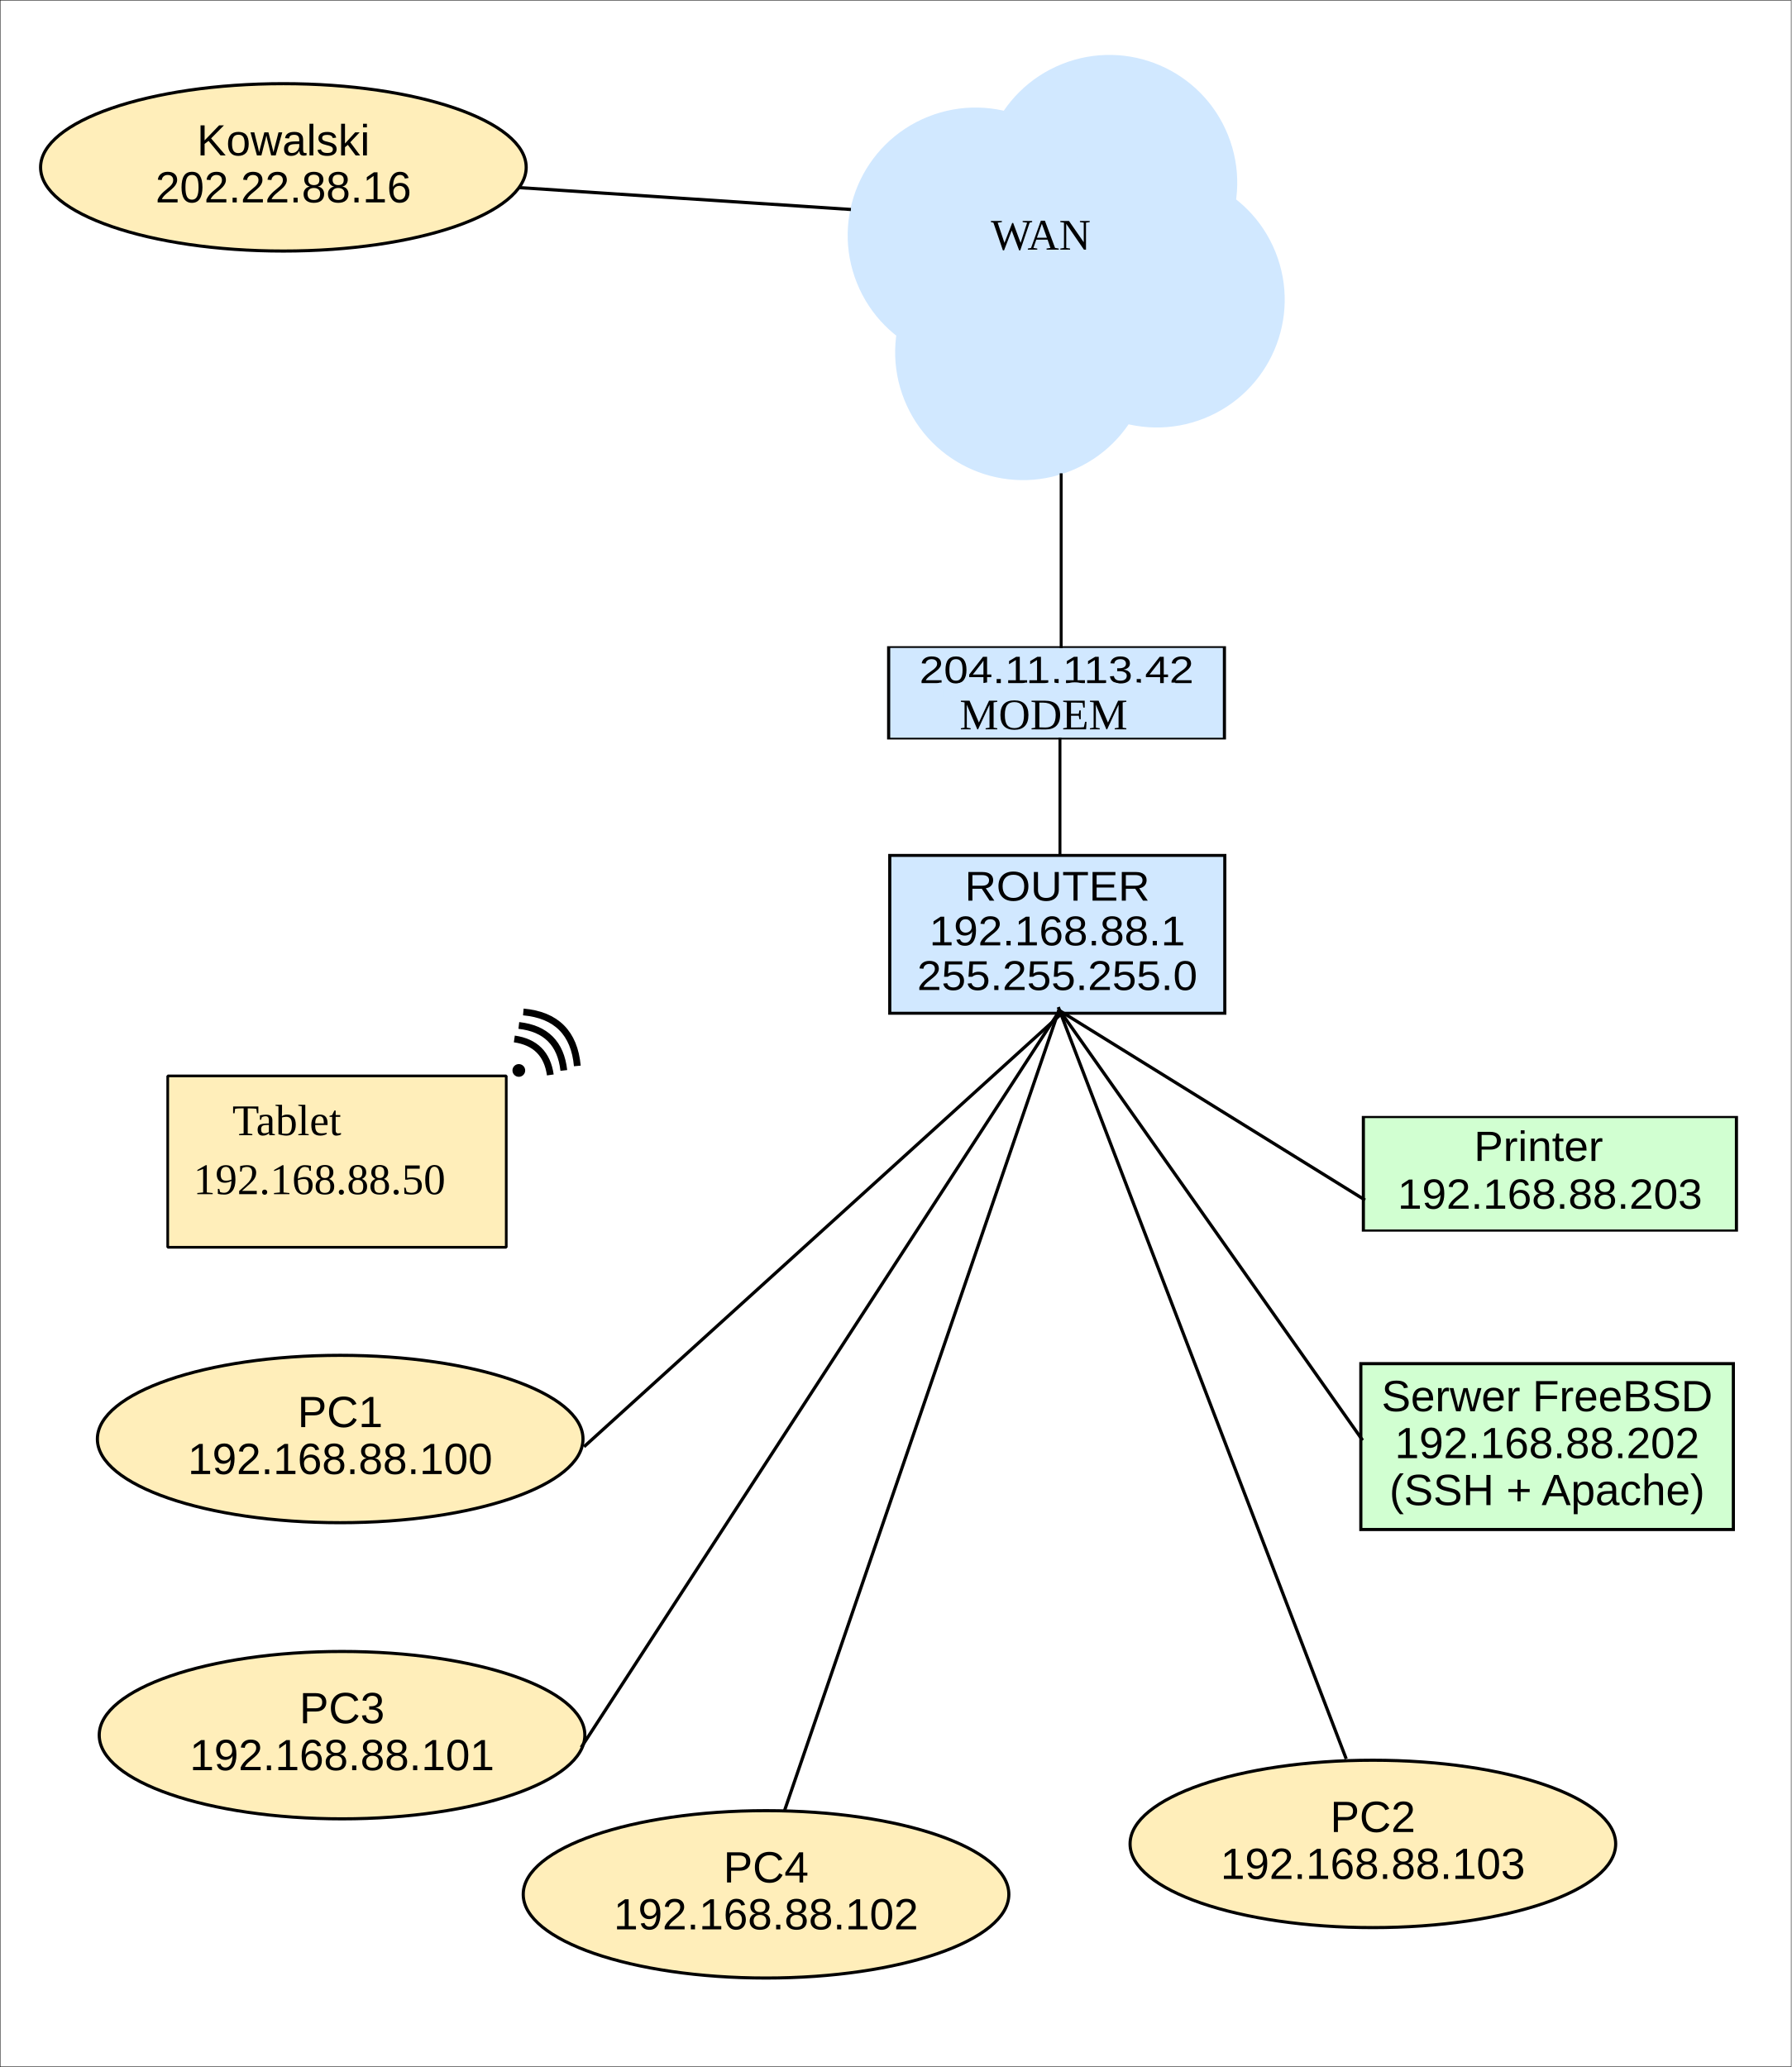
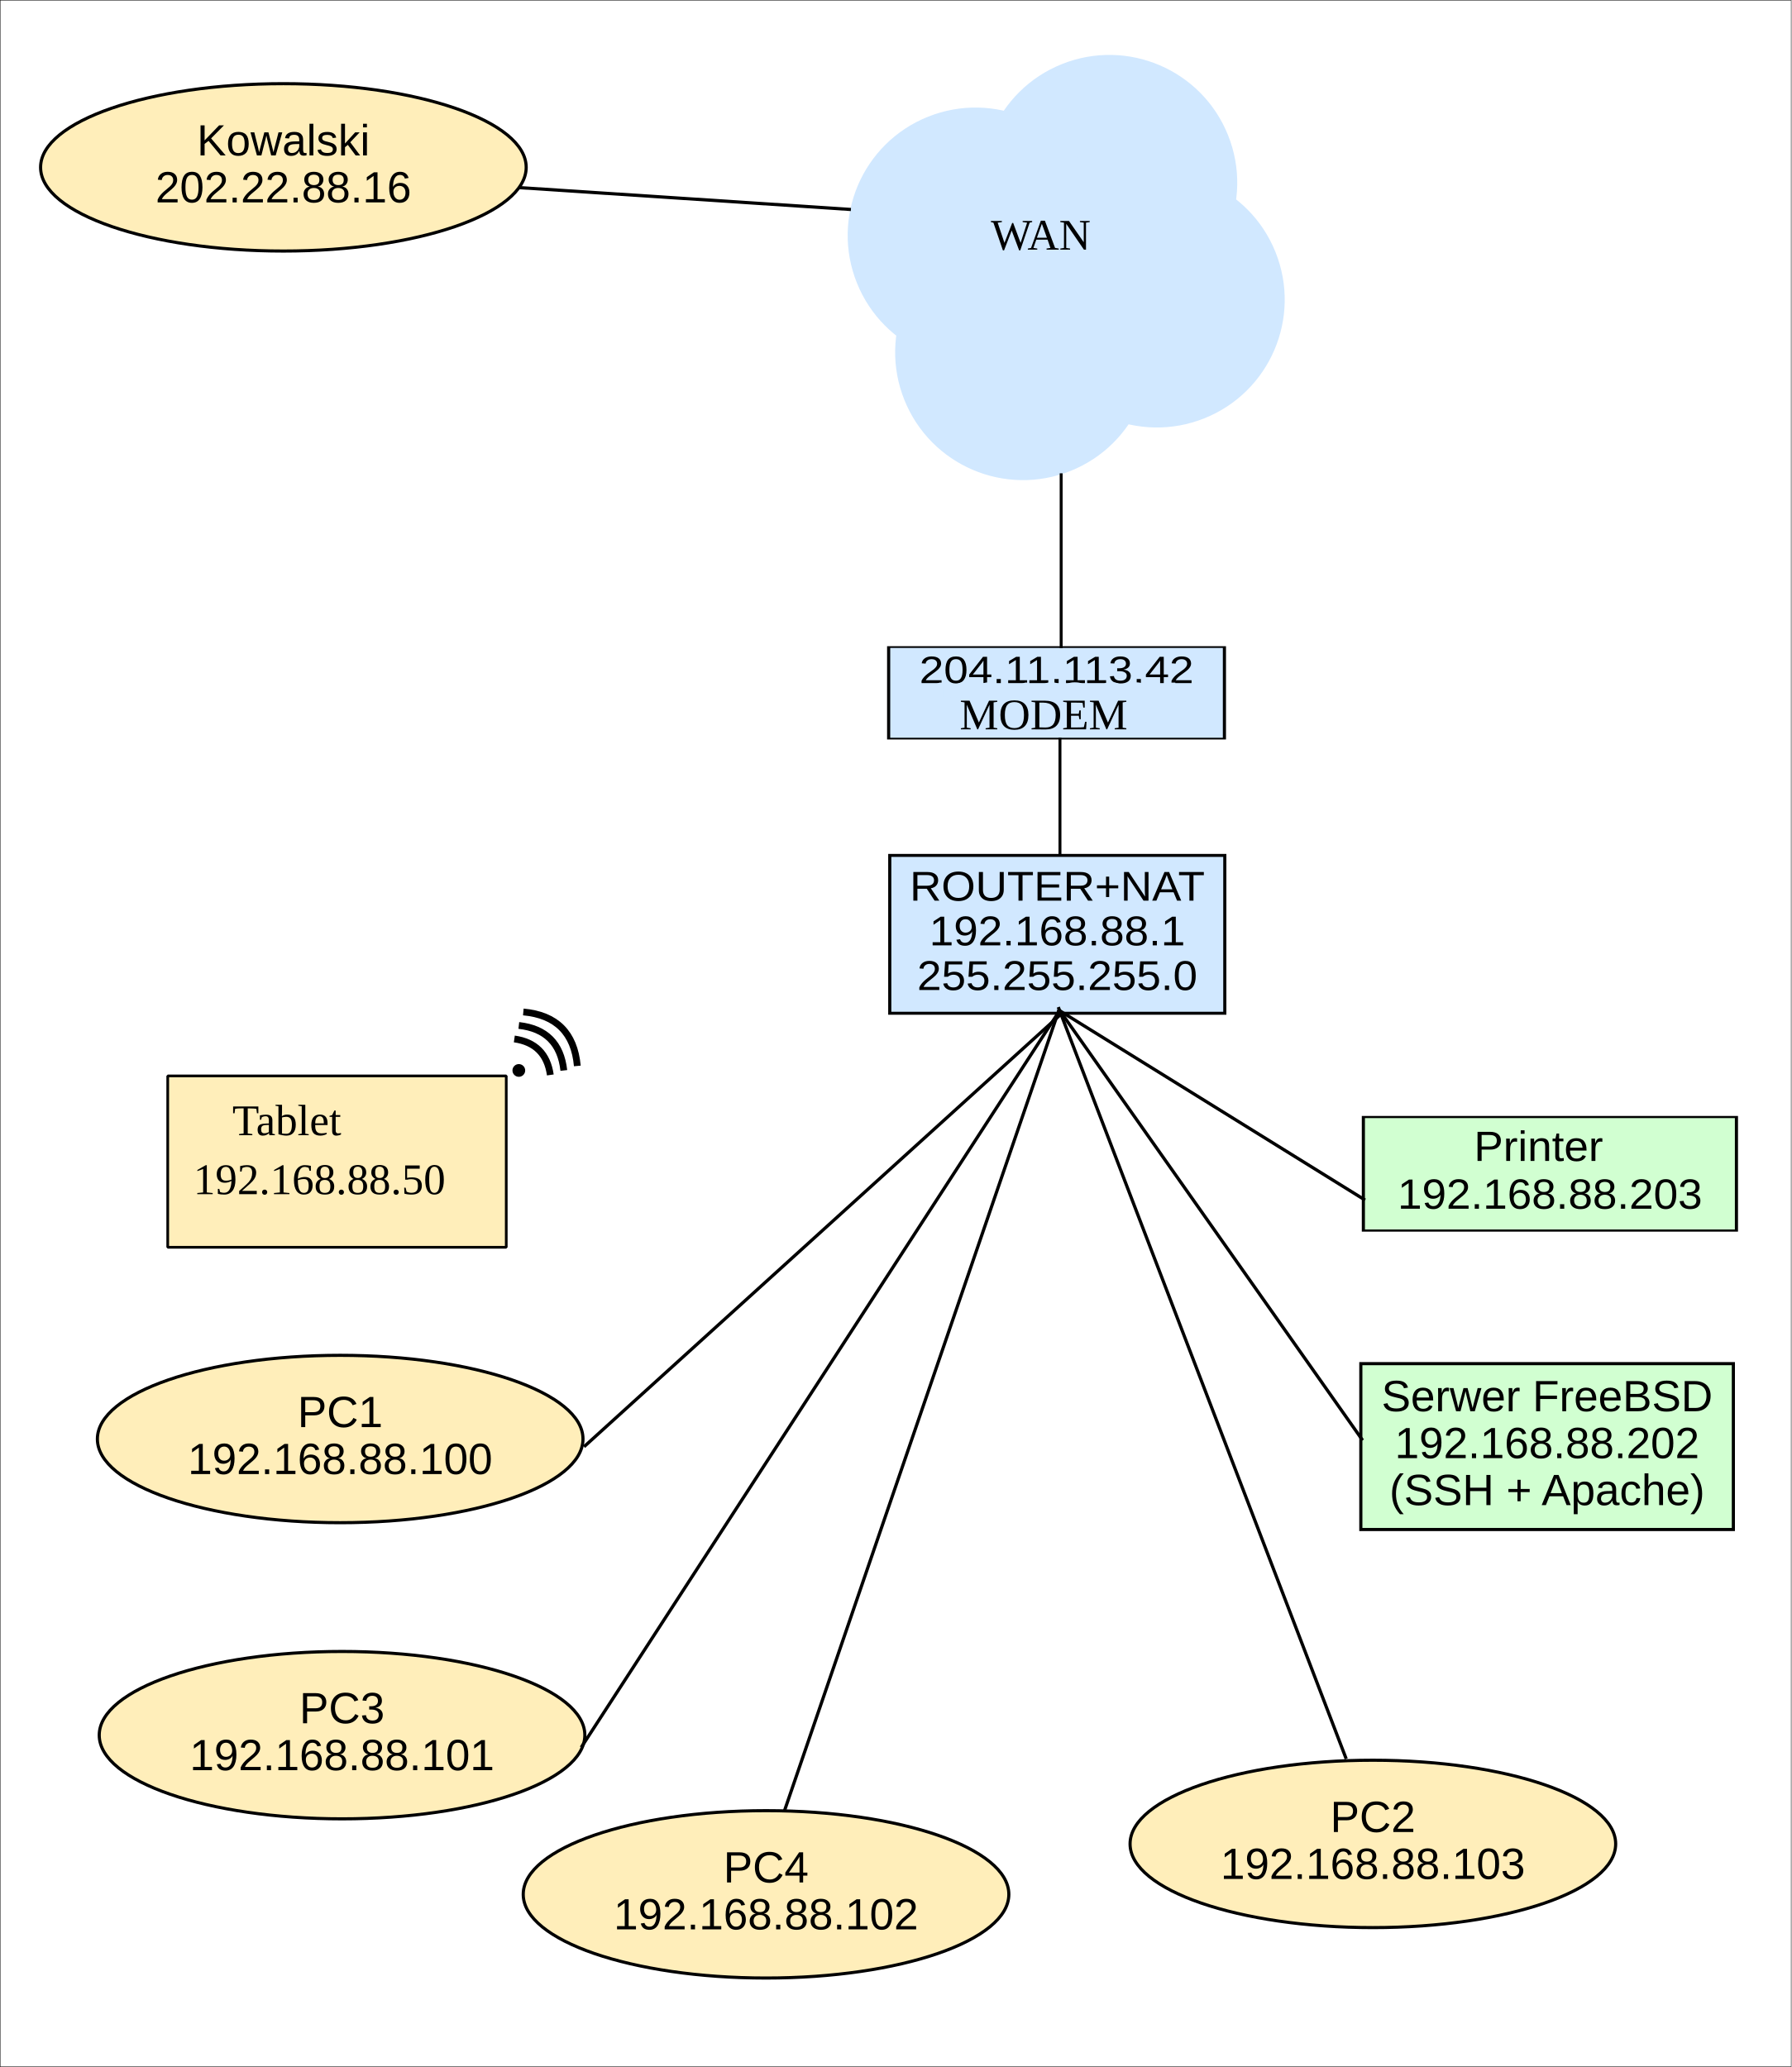
<svg xmlns="http://www.w3.org/2000/svg" width="572.147pt" height="660.284pt" viewBox="0 0 572.308 659.147" version="1.1" id="svg116">
  <defs id="defs120" />
  <rect style="fill:#ffffff;stroke:none;stroke-width:0.134;stroke-linecap:round;stroke-miterlimit:0" id="rect977" width="570.276" height="660.177" x="1.965" y="-0.515" />
  <g id="g6347" transform="matrix(0.5420633,0,0,0.5419998,117.7265,208.374)">
    <g id="g7055">
      <rect style="fill:#ffffff;fill-opacity:1;stroke:#000000;stroke-width:0.247;stroke-linecap:round;stroke-miterlimit:0;stroke-dasharray:none;stroke-opacity:1" id="rect6854" width="1055.548" height="1218.331" x="-217.059" y="-385.55" />
      <g id="g6852">
        <g id="node1" class="node" transform="matrix(1.84544,0,0,1.755686,-471.5632,369.2324)">
          <polygon fill="#d1e8ff" stroke="#000000" points="529,-89.74 529,-142.74 422,-142.74 422,-89.74 " id="polygon8" />
-           <text text-anchor="middle" x="475.5" y="-127.54" font-family="Arial" font-size="14px" id="text10">ROUTER</text>
+           <text text-anchor="middle" x="475.5" y="-127.54" font-family="Arial" font-size="14px" id="text10">ROUTER+NAT</text>
          <text text-anchor="middle" x="475.5" y="-112.54" font-family="Arial" font-size="14px" id="text12">192.168.88.1</text>
          <text text-anchor="middle" x="475.5" y="-97.54" font-family="Arial" font-size="14px" id="text14">255.255.255.0</text>
        </g>
        <g id="node1-6" class="node" transform="matrix(1.849435,0,0,1.018402,-473.9042,141.1611)" style="fill:#d1e8ff;fill-opacity:1">
          <polygon fill="#d1e8ff" stroke="#000000" points="422,-142.74 422,-89.74 529,-89.74 529,-142.74 " id="polygon8-9" style="fill:#d1e8ff;fill-opacity:1" />
          <text text-anchor="middle" x="597.352" y="-97.024" font-family="Arial" font-size="17.588px" id="text10-1" style="fill:#000000;fill-opacity:1;stroke-width:1.256" transform="scale(0.7960129,1.256261)">204.11.113.42</text>
          <text text-anchor="middle" x="475.5" y="-112.54" font-family="Arial" font-size="14px" id="text12-2" style="fill:#d1e8ff;fill-opacity:1">192.168.88.1</text>
          <text text-anchor="middle" x="475.5" y="-97.54" font-family="Arial" font-size="14px" id="text14-7" style="fill:#000000;fill-opacity:1" />
        </g>
        <g id="node2" class="node" transform="matrix(1.845019,0,0,1.845019,584.845,516.7203)">
          <polygon fill="#d1ffd1" stroke="#000000" points="0,-53.37 0,-0.37 119,-0.37 119,-53.37 " id="polygon19" />
          <text text-anchor="middle" x="59.5" y="-38.17" font-family="Arial" font-size="14px" id="text21">Serwer FreeBSD</text>
          <text text-anchor="middle" x="59.5" y="-23.17" font-family="Arial" font-size="14px" id="text23">192.168.88.202</text>
          <text text-anchor="middle" x="59.5" y="-8.17" font-family="Arial" font-size="14px" id="text25">(SSH + Apache)</text>
        </g>
        <g id="g4156" transform="matrix(1.845019,0,0,1.845019,-514.8218,-275.2189)">
          <polygon fill="#d1ffd1" stroke="#000000" points="119,-53.37 0,-53.37 0,-0.37 119,-0.37 " id="polygon19-2" transform="matrix(1.001446,0,0,0.6845071,596.8285,333.5895)" />
          <text text-anchor="middle" x="641.52" y="316.551" font-family="Arial" font-size="13.761px" id="text21-9" transform="scale(1.017548,0.9827549)" style="stroke-width:0.983">Printer</text>
          <text text-anchor="middle" x="645.118" y="332.08" font-family="Arial" font-size="13.761px" id="text23-1" transform="scale(1.017548,0.9827549)" style="stroke-width:0.983">192.168.88.203</text>
        </g>
        <g id="node3" class="node" transform="matrix(1.845019,0,0,1.845019,-412.4434,512.2557)">
          <ellipse fill="#ffeeba" stroke="#000000" cx="214.5" cy="-26.87" rx="77.56" ry="26.74" id="ellipse37" />
          <text text-anchor="middle" x="214.5" y="-30.67" font-family="Arial" font-size="14px" id="text39">PC1</text>
          <text text-anchor="middle" x="214.5" y="-15.67" font-family="Arial" font-size="14px" id="text41">192.168.88.100</text>
        </g>
        <g id="node3-3" class="node" transform="matrix(1.845019,0,0,1.845019,-445.9189,-237.4346)">
          <ellipse fill="#ffeeba" stroke="#000000" cx="214.5" cy="-26.87" rx="77.56" ry="26.74" id="ellipse37-7" />
          <text text-anchor="middle" x="214.5" y="-30.67" font-family="Arial" font-size="14px" id="text39-5">Kowalski</text>
          <text text-anchor="middle" x="214.5" y="-15.67" font-family="Arial" font-size="14px" id="text41-3">202.22.88.16</text>
        </g>
        <g id="node4" class="node" transform="matrix(1.845019,0,0,1.845019,-124.8494,750.9625)">
          <ellipse fill="#ffeeba" stroke="#000000" cx="388.5" cy="-26.87" rx="77.56" ry="26.74" id="ellipse53" />
          <text text-anchor="middle" x="388.5" y="-30.67" font-family="Arial" font-size="14px" id="text55">PC2</text>
          <text text-anchor="middle" x="388.5" y="-15.67" font-family="Arial" font-size="14px" id="text57">192.168.88.103</text>
        </g>
        <g id="node5" class="node" transform="matrix(1.845019,0,0,1.845019,-1053.418,686.8434)">
          <ellipse fill="#ffeeba" stroke="#000000" cx="562.5" cy="-26.87" rx="77.56" ry="26.74" id="ellipse69" />
          <text text-anchor="middle" x="562.5" y="-30.67" font-family="Arial" font-size="14px" id="text71">PC3</text>
          <text text-anchor="middle" x="562.5" y="-15.67" font-family="Arial" font-size="14px" id="text73">192.168.88.101</text>
        </g>
        <g id="node6" class="node" transform="matrix(1.845019,0,0,1.845019,-1124.564,780.6936)">
          <ellipse fill="#ffeeba" stroke="#000000" cx="736.5" cy="-26.87" rx="77.56" ry="26.74" id="ellipse85" />
          <text text-anchor="middle" x="736.5" y="-30.67" font-family="Arial" font-size="14px" id="text87">PC4</text>
          <text text-anchor="middle" x="736.5" y="-15.67" font-family="Arial" font-size="14px" id="text89">192.168.88.102</text>
        </g>
        <g id="g3842" transform="matrix(1.845019,0,0,1.845019,-473.6578,-0.946077)">
          <g id="g1692" transform="rotate(158.1657,479.5902,-123.0404)">
            <g id="g1614">
              <path id="path1685" style="fill:#d1e8ff;stroke-width:1.134;stroke-linecap:square;stroke-miterlimit:0" d="m 497.355,-143.352 a 40.83,40.83 0 0 1 -40.83,40.83 40.83,40.83 0 0 1 -40.83,-40.83 40.83,40.83 0 0 1 40.83,-40.83 40.83,40.83 0 0 1 40.83,40.83 z" />
              <path id="path1682" style="fill:#d1e8ff;stroke-width:1.134;stroke-linecap:square;stroke-miterlimit:0" d="m 543.308,-143.061 a 40.83,40.83 0 0 1 -40.83,40.83 40.83,40.83 0 0 1 -40.83,-40.83 40.83,40.83 0 0 1 40.83,-40.83 40.83,40.83 0 0 1 40.83,40.83 z" />
              <path id="path1679" style="fill:#d1e8ff;stroke-width:1.134;stroke-linecap:square;stroke-miterlimit:0" d="m 497.532,-103.02 a 40.83,40.83 0 0 1 -40.83,40.83 40.83,40.83 0 0 1 -40.83,-40.83 40.83,40.83 0 0 1 40.83,-40.83 40.83,40.83 0 0 1 40.83,40.83 z" />
              <path id="path1676" style="fill:#d1e8ff;stroke-width:1.134;stroke-linecap:square;stroke-miterlimit:0" d="m 543.485,-102.729 a 40.83,40.83 0 0 1 -40.83,40.83 40.83,40.83 0 0 1 -40.83,-40.83 40.83,40.83 0 0 1 40.83,-40.83 40.83,40.83 0 0 1 40.83,40.83 z" />
            </g>
          </g>
          <text xml:space="preserve" style="font-size:14.004px;fill:#000000;fill-opacity:1;stroke:none;stroke-width:1.134;stroke-linecap:square;stroke-miterlimit:0" x="455.526" y="-128.75" id="text3832">
            <tspan id="tspan3830" style="stroke-width:1.134" x="455.526" y="-128.75">WAN</tspan>
          </text>
        </g>
        <text xml:space="preserve" style="font-size:14.004px;fill:#000000;fill-opacity:1;stroke:none;stroke-width:1.134;stroke-linecap:square;stroke-miterlimit:0" x="460.183" y="232.555" id="text9139" transform="matrix(1.845019,0,0,1.845019,-500.6696,-384.7468)">
          <tspan id="tspan9137" style="stroke-width:1.134" x="460.183" y="232.555">MODEM</tspan>
        </text>
        <path style="fill:#000000;fill-opacity:1;stroke:#000000;stroke-width:0.934;stroke-linecap:square;stroke-miterlimit:0;stroke-dasharray:none;stroke-opacity:1" d="m 492.241,235.702 c 0,12.24 0,24.48 0,36.719" id="path10743" transform="matrix(1.845019,0,0,1.845019,-500.6696,-384.7468)" />
        <path style="fill:#000000;fill-opacity:1;stroke:#000000;stroke-width:0.934;stroke-linecap:square;stroke-miterlimit:0;stroke-dasharray:none;stroke-opacity:1" d="m 492.619,151.208 c 0,18.305 0,36.609 0,54.913" id="path10747" transform="matrix(1.845019,0,0,1.845019,-500.6696,-384.7468)" />
        <path style="fill:#ffffff;stroke:#000000;stroke-width:1.034;stroke-linecap:square;stroke-miterlimit:0;stroke-dasharray:none;stroke-opacity:1" d="m 340.595,461.425 c 0,0 151.39,-137.349 151.39,-137.349" id="path4279" transform="matrix(1.845019,0,0,1.845019,-500.6696,-384.7468)" />
        <path style="fill:#ffffff;stroke:#000000;stroke-width:1.034;stroke-linecap:square;stroke-miterlimit:0;stroke-dasharray:none;stroke-opacity:1" d="m 339.599,557.4 c 0,0 151.738,-233.767 151.738,-233.767" id="path4283" transform="matrix(1.845019,0,0,1.845019,-500.6696,-384.7468)" />
        <path style="fill:#ffffff;stroke:#000000;stroke-width:1.034;stroke-linecap:square;stroke-miterlimit:0;stroke-dasharray:none;stroke-opacity:1" d="m 404.393,577.644 c 0,0 87.361,-254.925 87.361,-254.925" id="path4287" transform="matrix(1.845019,0,0,1.845019,-500.6696,-384.7468)" />
        <path style="fill:#ffffff;stroke:#000000;stroke-width:1.034;stroke-linecap:square;stroke-miterlimit:0;stroke-dasharray:none;stroke-opacity:1" d="m 583.492,561.029 c 0,0 -91.605,-239.253 -91.605,-239.253" id="path4291" transform="matrix(1.845019,0,0,1.845019,-500.6696,-384.7468)" />
        <path style="fill:#ffffff;stroke:#000000;stroke-width:1.034;stroke-linecap:square;stroke-miterlimit:0;stroke-dasharray:none;stroke-opacity:1" d="m 589.262,382.685 c 0,0 -97.293,-60.347 -97.293,-60.347" id="path4303" transform="matrix(1.845019,0,0,1.845019,-500.6696,-384.7468)" />
        <path style="fill:#ffffff;stroke:#000000;stroke-width:1.034;stroke-linecap:square;stroke-miterlimit:0;stroke-dasharray:none;stroke-opacity:1" d="m 424.943,66.399 c 0,0 -104.956,-6.925 -104.956,-6.925" id="path4464" transform="matrix(1.845019,0,0,1.845019,-500.6696,-384.7468)" />
        <path style="fill:#ffffff;stroke:#000000;stroke-width:1.034;stroke-linecap:square;stroke-miterlimit:0;stroke-dasharray:none;stroke-opacity:1" d="m 492.591,322.995 c 0,0 96.033,136.309 96.033,136.309" id="path4468" transform="matrix(1.845019,0,0,1.845019,-500.6696,-384.7468)" />
        <g id="g5329" transform="matrix(1.845019,0,0,1.845019,-540.29,-324.7291)">
          <rect style="fill:#ffeeba;fill-opacity:1;stroke:#000000;stroke-width:0.858;stroke-linecap:square;stroke-miterlimit:0;stroke-dasharray:none;stroke-opacity:1" id="rect4624" width="108.138" height="54.755" x="228.702" y="310.757" />
          <text xml:space="preserve" style="font-size:14.004px;fill:#000000;fill-opacity:1;stroke:none;stroke-width:1.034;stroke-linecap:square;stroke-miterlimit:0;stroke-dasharray:none;stroke-opacity:1" x="249.339" y="329.694" id="text5058">
            <tspan id="tspan5056" style="fill:#000000;fill-opacity:1;stroke:none;stroke-width:1.034" x="249.339" y="329.694">Tablet</tspan>
          </text>
          <text xml:space="preserve" style="font-size:14.004px;fill:#000000;fill-opacity:1;stroke:none;stroke-width:1.034;stroke-linecap:square;stroke-miterlimit:0;stroke-dasharray:none;stroke-opacity:1" x="236.905" y="348.534" id="text5322">
            <tspan id="tspan5320" style="stroke-width:1.034" x="236.905" y="348.534">192.168.88.50</tspan>
          </text>
        </g>
        <g id="g6353" transform="rotate(45,84.65131,244.7585)">
          <circle cx="87.889" cy="242.421" r="3.751" fill="#000000" id="circle6325" style="stroke-width:0.75" />
          <path d="m 72.885,231.168 q 15.004,-11.253 30.008,0" stroke="#000000" stroke-width="4" fill="none" id="path6327" />
          <path d="m 69.134,223.666 q 18.755,-15.004 37.511,0" stroke="#000000" stroke-width="4" fill="none" id="path6329" />
          <path d="m 65.383,216.164 q 22.506,-18.755 45.013,0" stroke="#000000" stroke-width="4" fill="none" id="path6331" />
        </g>
      </g>
    </g>
  </g>
</svg>
